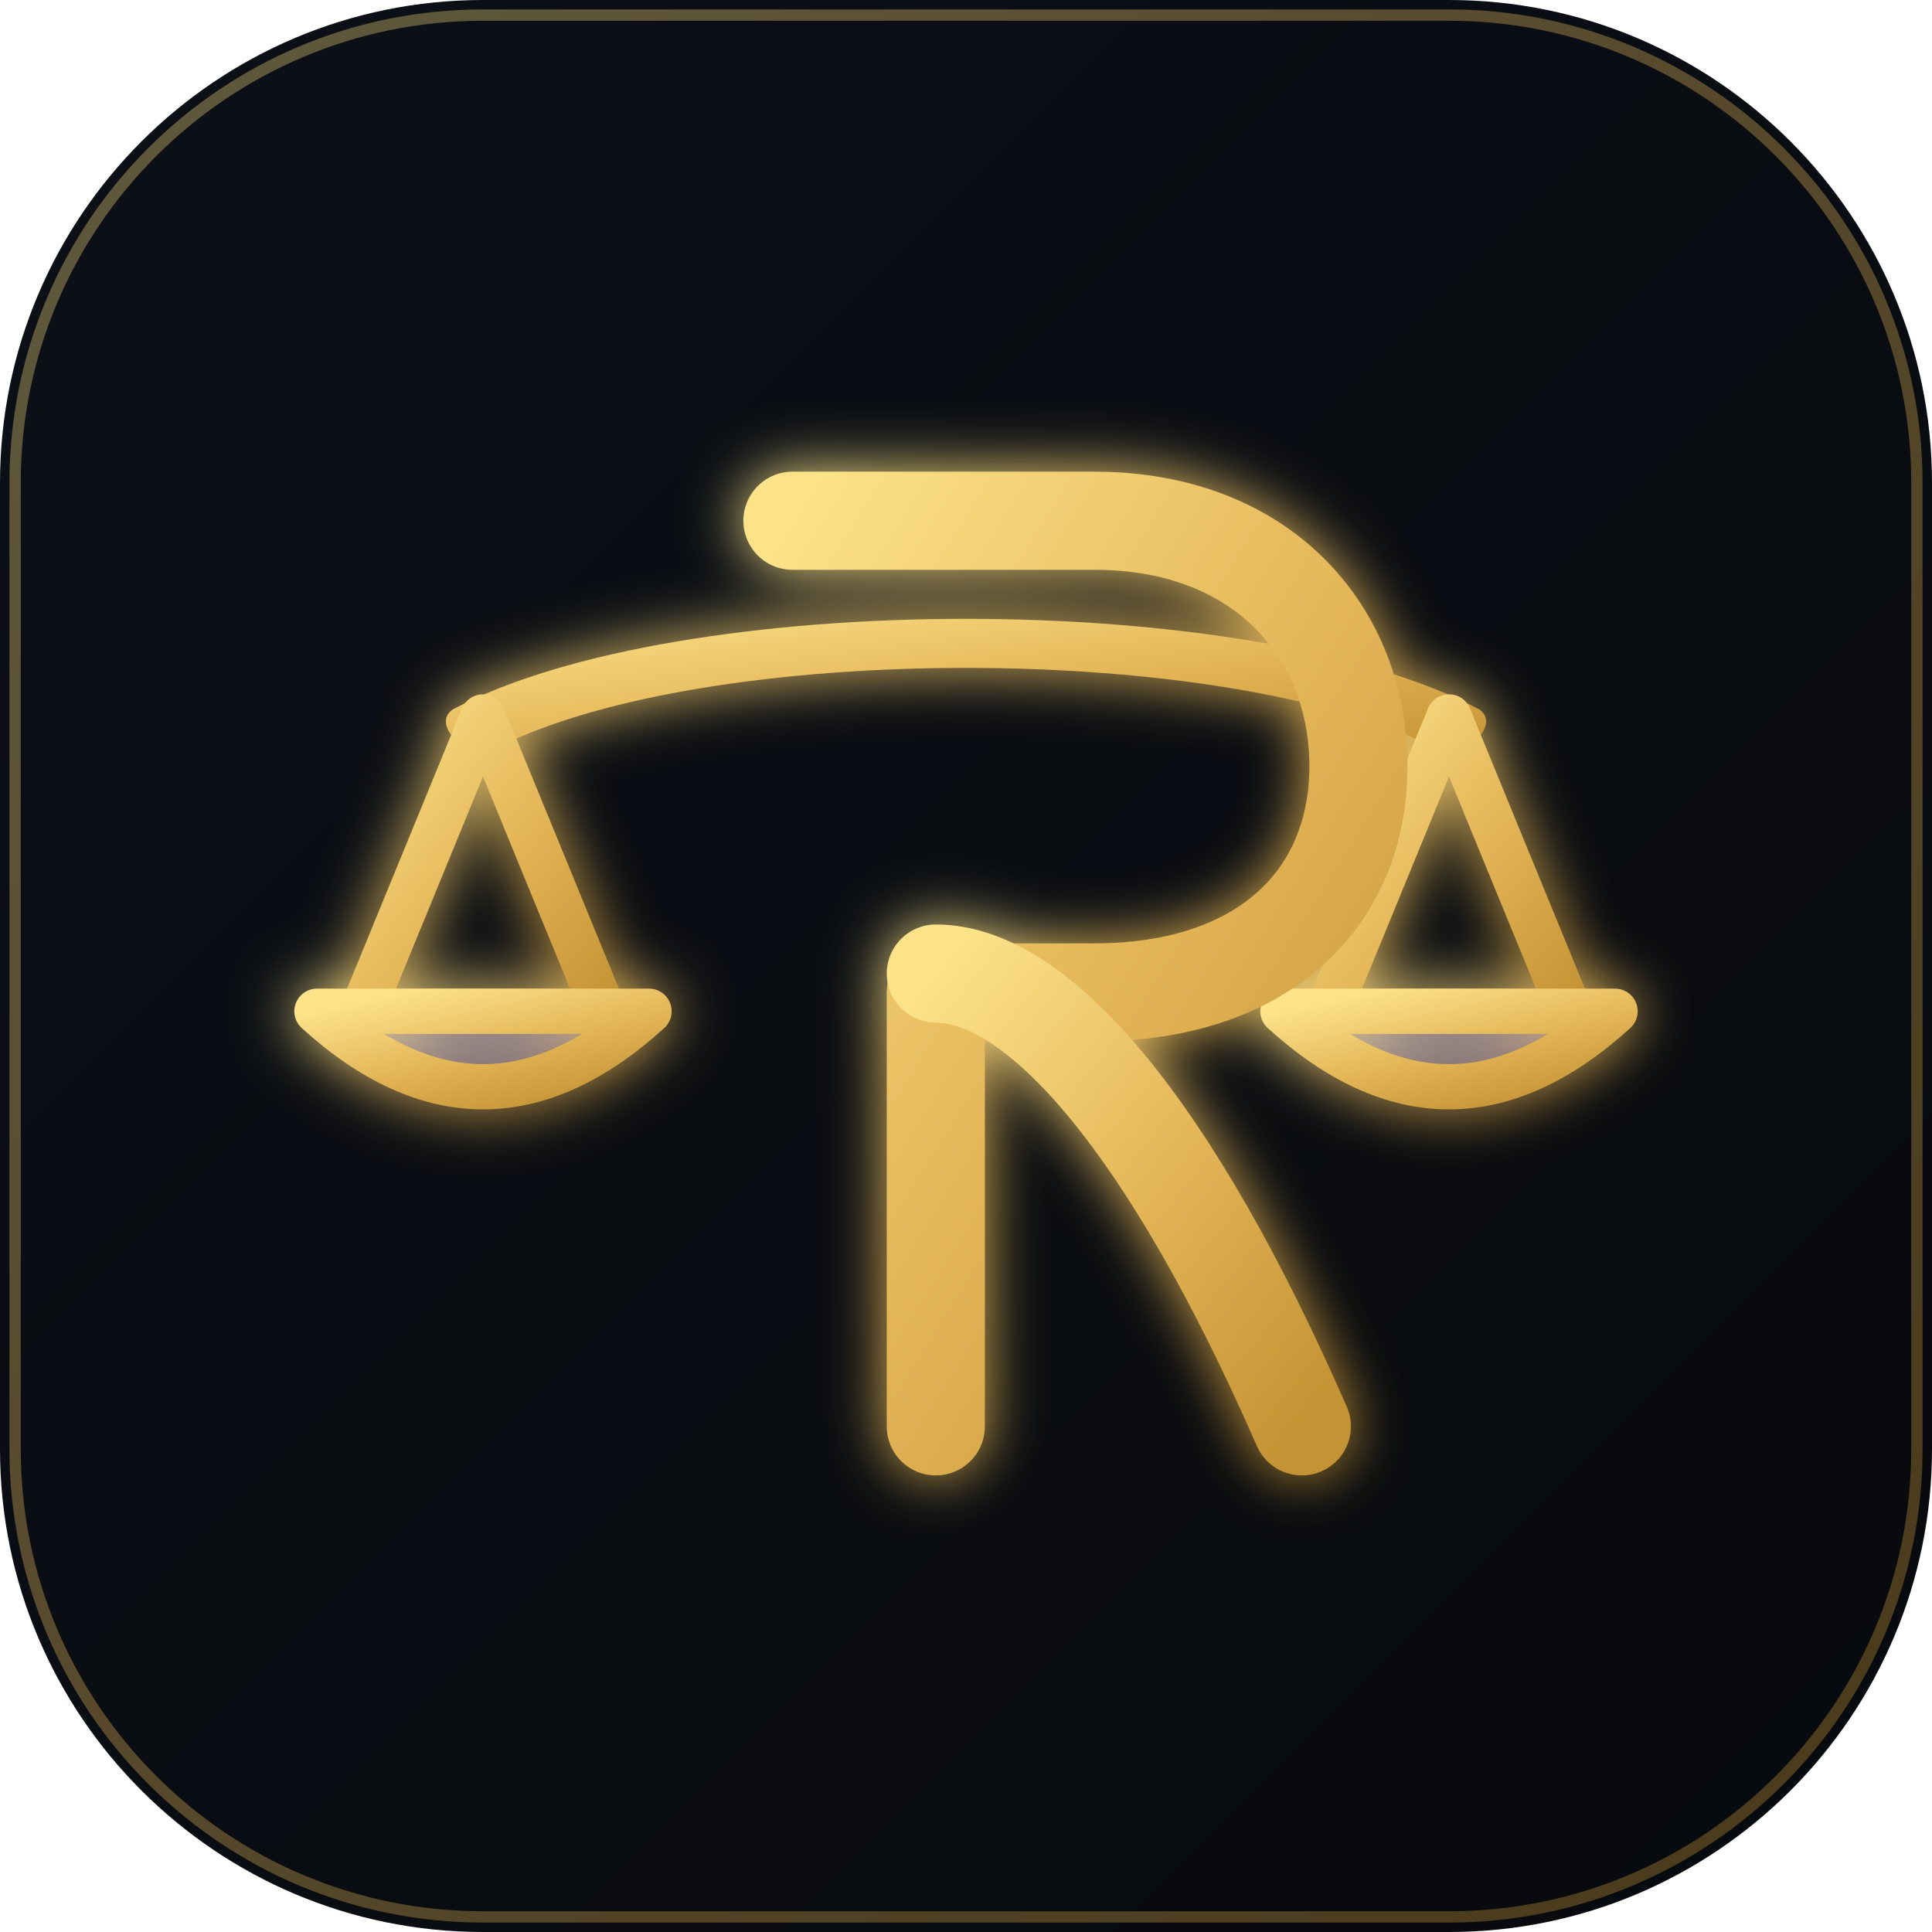
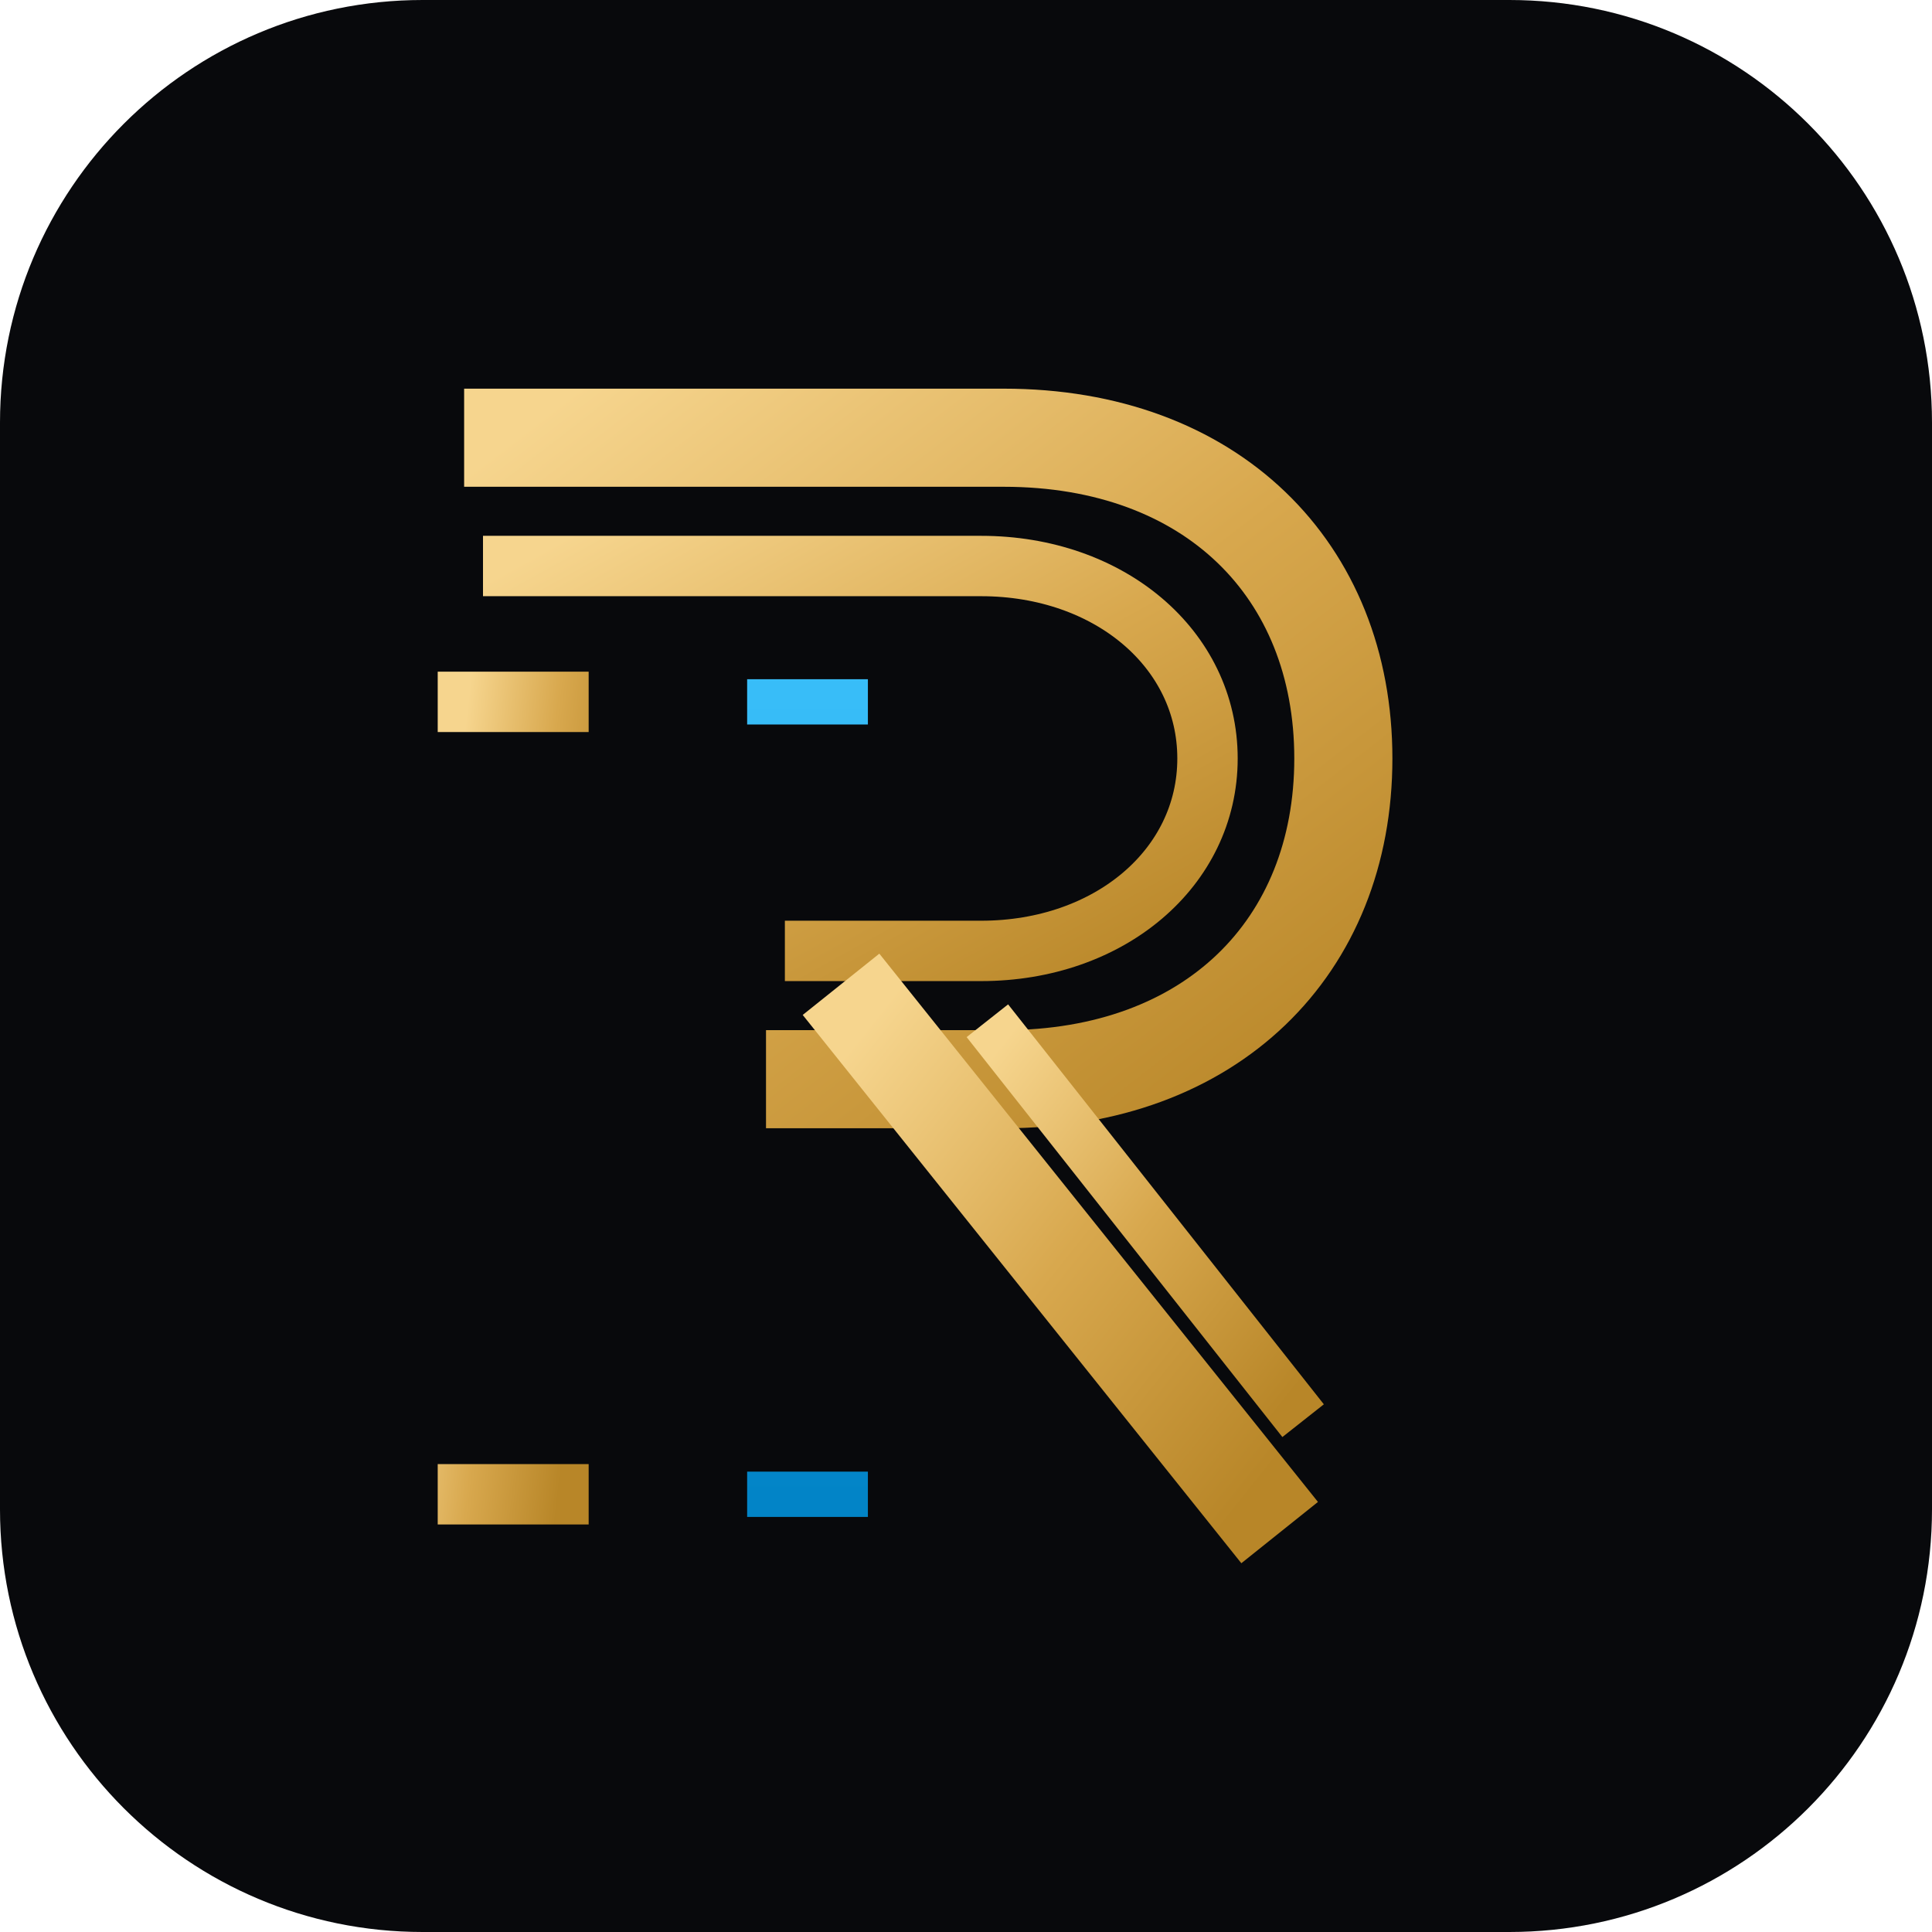
<svg xmlns="http://www.w3.org/2000/svg" viewBox="0 0 512 512" width="100%" height="100%">
  <defs>
-     <linearGradient id="bgGrad" x1="0%" y1="0%" x2="100%" y2="100%">
-       <stop offset="0%" stop-color="#0c1017" />
-       <stop offset="100%" stop-color="#07090d" />
+     <linearGradient id="gold" x1="0%" y1="0%" x2="100%" y2="100%">
+       <stop offset="0%" stop-color="#F6D58E" />
+       <stop offset="50%" stop-color="#D8A84E" />
+       <stop offset="100%" stop-color="#B88628" />
    </linearGradient>
-     <linearGradient id="goldGrad" x1="0%" y1="0%" x2="100%" y2="100%">
-       <stop offset="0%" stop-color="#fce289" />
-       <stop offset="50%" stop-color="#e5b85a" />
-       <stop offset="100%" stop-color="#c49335" />
+     <linearGradient id="cyanAccent" x1="0%" y1="0%" x2="0%" y2="100%">
+       <stop offset="0%" stop-color="#38bdf8" />
+       <stop offset="100%" stop-color="#0284c7" />
    </linearGradient>
-     <linearGradient id="accentBlue" x1="0%" y1="0%" x2="100%" y2="100%">
-       <stop offset="0%" stop-color="#60a5fa" />
-       <stop offset="100%" stop-color="#2563eb" />
-     </linearGradient>
-     <filter id="subtleGlow" x="-20%" y="-20%" width="140%" height="140%">
-       <feGaussianBlur stdDeviation="8" result="blur" />
-       <feComposite in="SourceGraphic" in2="blur" operator="over" />
-     </filter>
  </defs>
-   <rect width="512" height="512" rx="128" fill="url(#bgGrad)" />
-   <rect width="504" height="504" x="4" y="4" rx="124" fill="none" stroke="url(#goldGrad)" stroke-width="3" stroke-opacity="0.35" />
-   <g transform="translate(0, 8)" filter="url(#subtleGlow)">
-     <path d="M 120 180 C 180 148, 332 148, 392 180 C 398 184, 388 194, 380 190 C 324 162, 188 162, 132 190 C 124 194, 114 184, 120 180 Z" fill="url(#goldGrad)" />
-     <path d="M 128 182 L 96 260 L 160 260 Z" fill="none" stroke="url(#goldGrad)" stroke-width="12" stroke-linejoin="round" stroke-linecap="round" />
-     <path d="M 84 260 Q 128 300 172 260 Z" fill="url(#accentBlue)" fill-opacity="0.2" stroke="url(#goldGrad)" stroke-width="12" stroke-linejoin="round" />
-     <path d="M 384 182 L 352 260 L 416 260 Z" fill="none" stroke="url(#goldGrad)" stroke-width="12" stroke-linejoin="round" stroke-linecap="round" />
-     <path d="M 340 260 Q 384 300 428 260 Z" fill="url(#accentBlue)" fill-opacity="0.2" stroke="url(#goldGrad)" stroke-width="12" stroke-linejoin="round" />
-     <path d="M 210 130 H 290 C 335 130 360 160 360 195 C 360 230 335 255 290 255 H 248 V 370" fill="none" stroke="url(#goldGrad)" stroke-width="26" stroke-linecap="round" stroke-linejoin="round" />
-     <path d="M 248 250 C 275 250, 310 290, 345 370" fill="none" stroke="url(#goldGrad)" stroke-width="26" stroke-linecap="round" stroke-linejoin="round" />
+   <rect width="512" height="512" rx="112" fill="#08090C" />
+   <g transform="translate(136, 116)">
+     <path d="M 0 0 H 130 C 185 0 220 35 220 85 C 220 135 185 170 130 170 H 80" fill="none" stroke="url(#gold)" stroke-width="26" stroke-linecap="square" stroke-linejoin="miter" />
+     <path d="M 0 34 H 124 C 158 34 184 56 184 85 C 184 114 158 136 124 136 H 80" fill="none" stroke="url(#gold)" stroke-width="16" stroke-linecap="square" stroke-linejoin="miter" />
+     <path d="M 95 155 L 195 280" fill="none" stroke="url(#gold)" stroke-width="26" stroke-linecap="square" />
+     <path d="M 130 160 L 205 255" fill="none" stroke="url(#gold)" stroke-width="14" stroke-linecap="square" />
+     <path d="M 0 70 V 280" fill="none" stroke="url(#gold)" stroke-width="26" stroke-linecap="square" />
+     <path d="M -12 70 H 12 M -12 280 H 12" stroke="url(#gold)" stroke-width="16" stroke-linecap="square" />
+     <path d="M 44 70 V 280" fill="none" stroke="url(#gold)" stroke-width="18" stroke-linecap="square" />
+     <path d="M 78 70 V 280" fill="none" stroke="url(#cyanAccent)" stroke-width="18" stroke-linecap="square" />
+     <path d="M 68 70 H 88 M 68 280 H 88" stroke="url(#cyanAccent)" stroke-width="12" stroke-linecap="square" />
  </g>
</svg>
